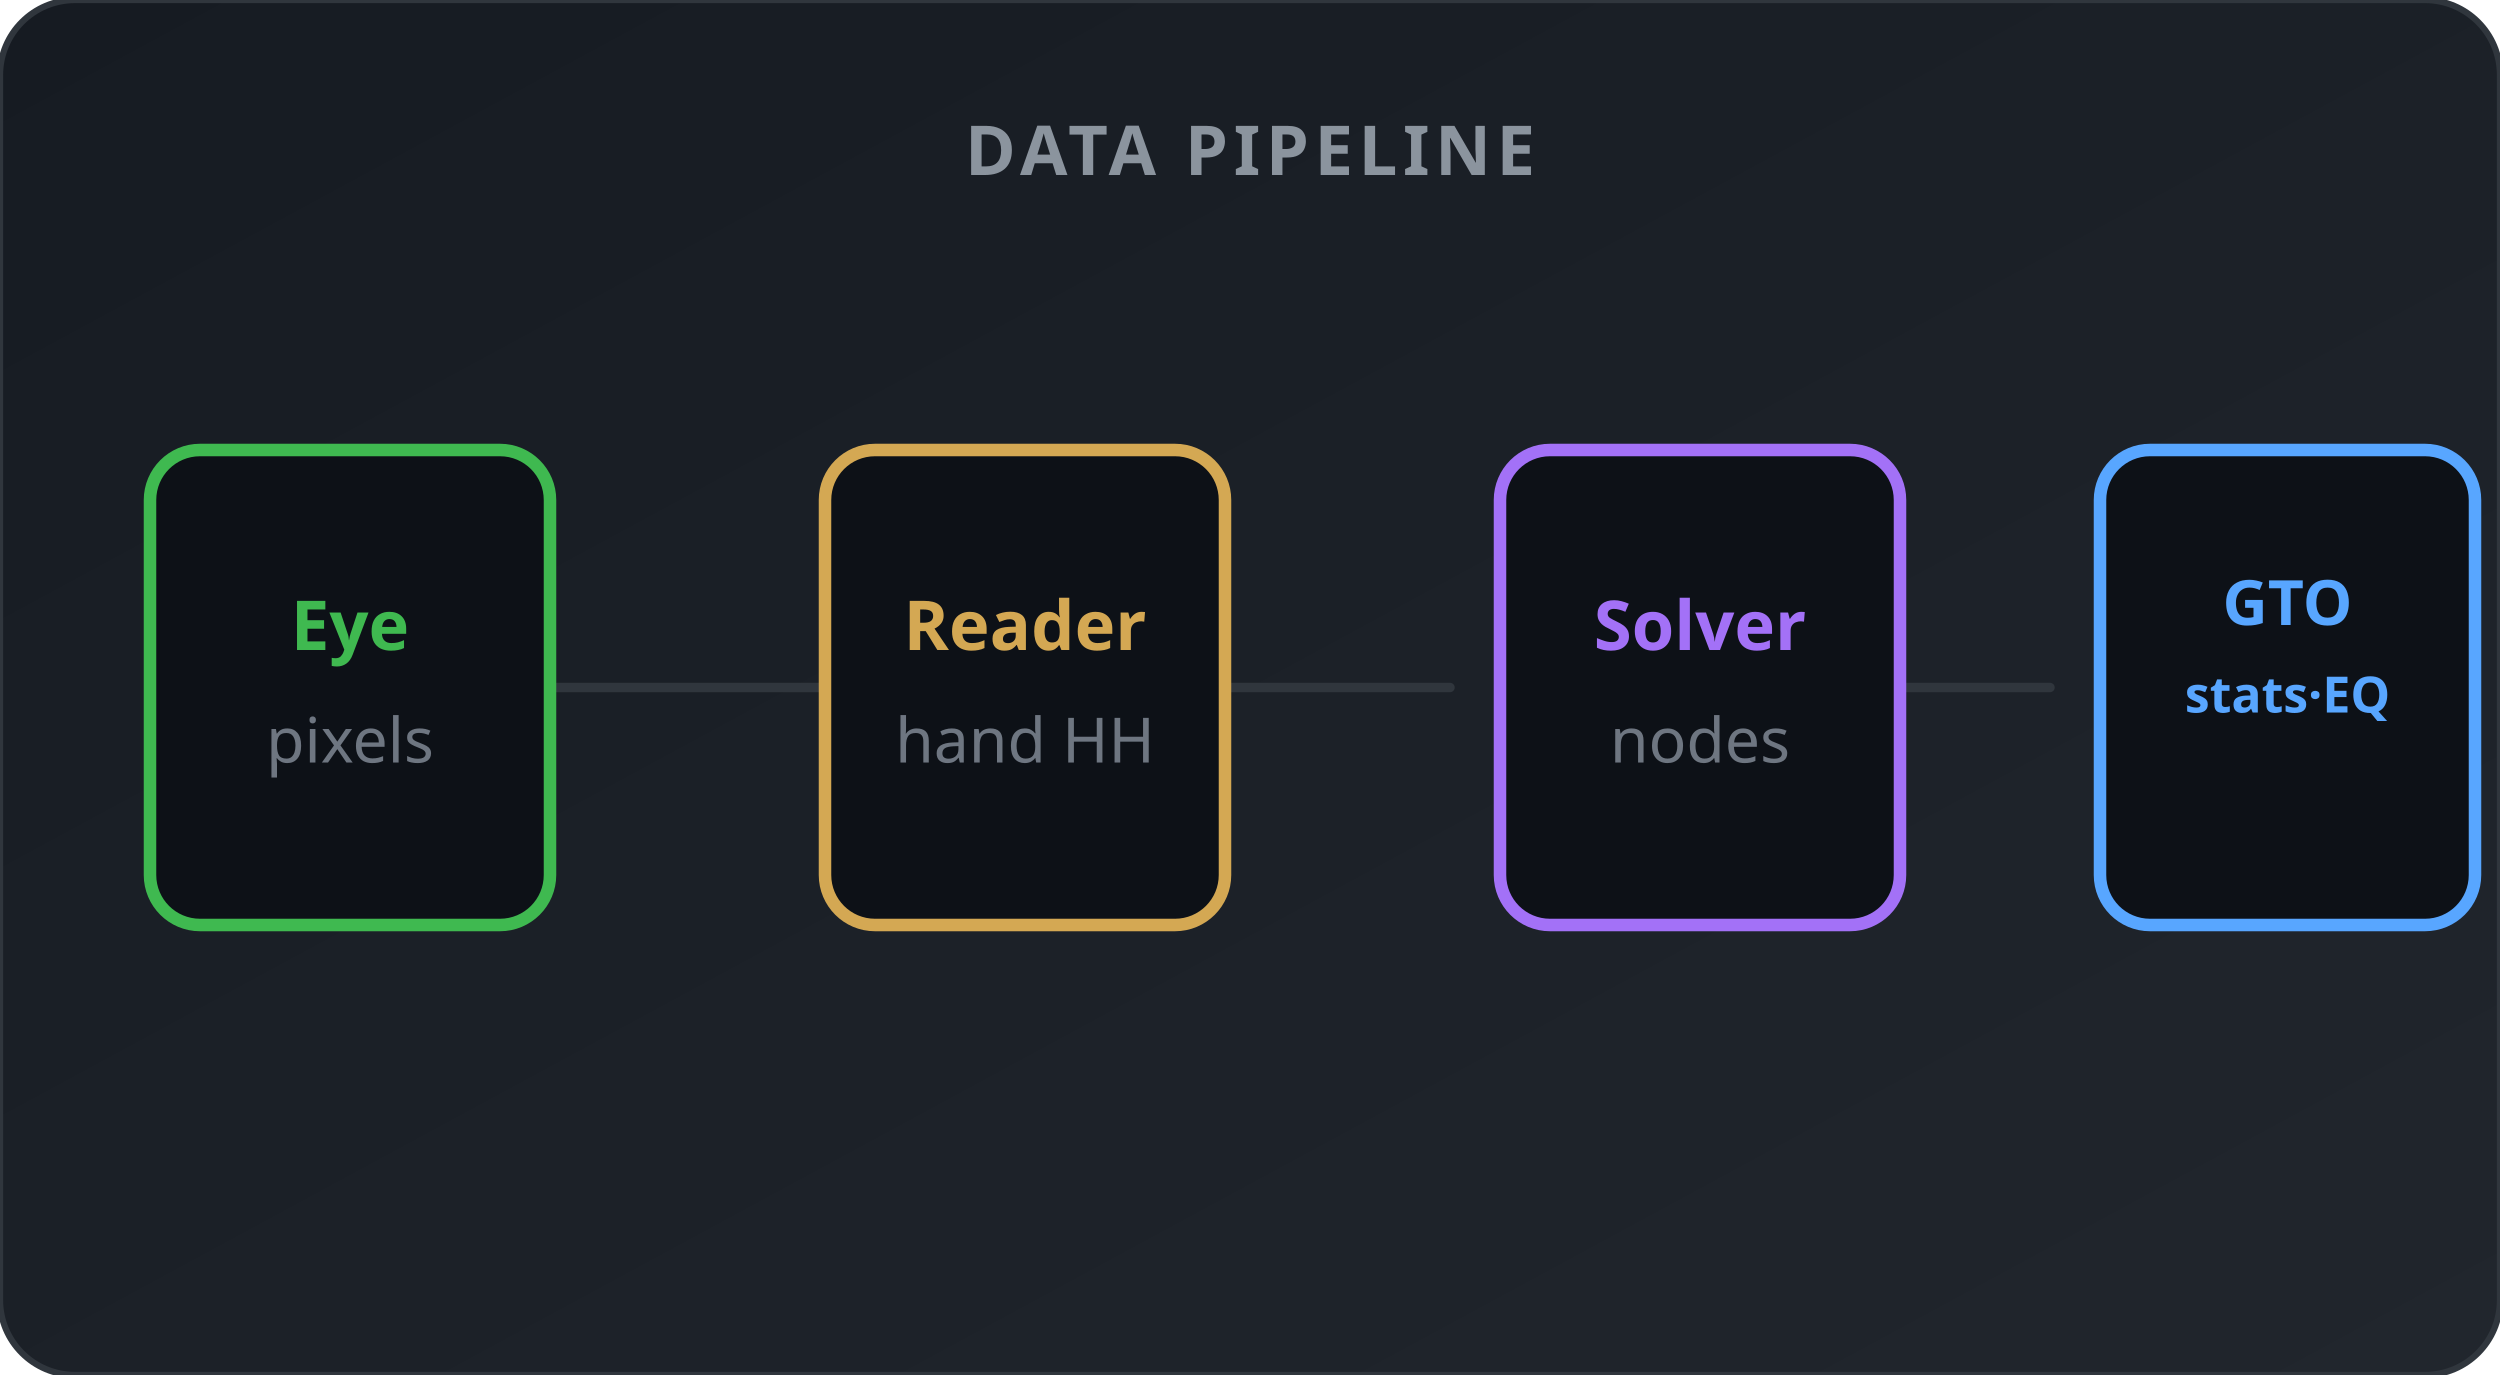
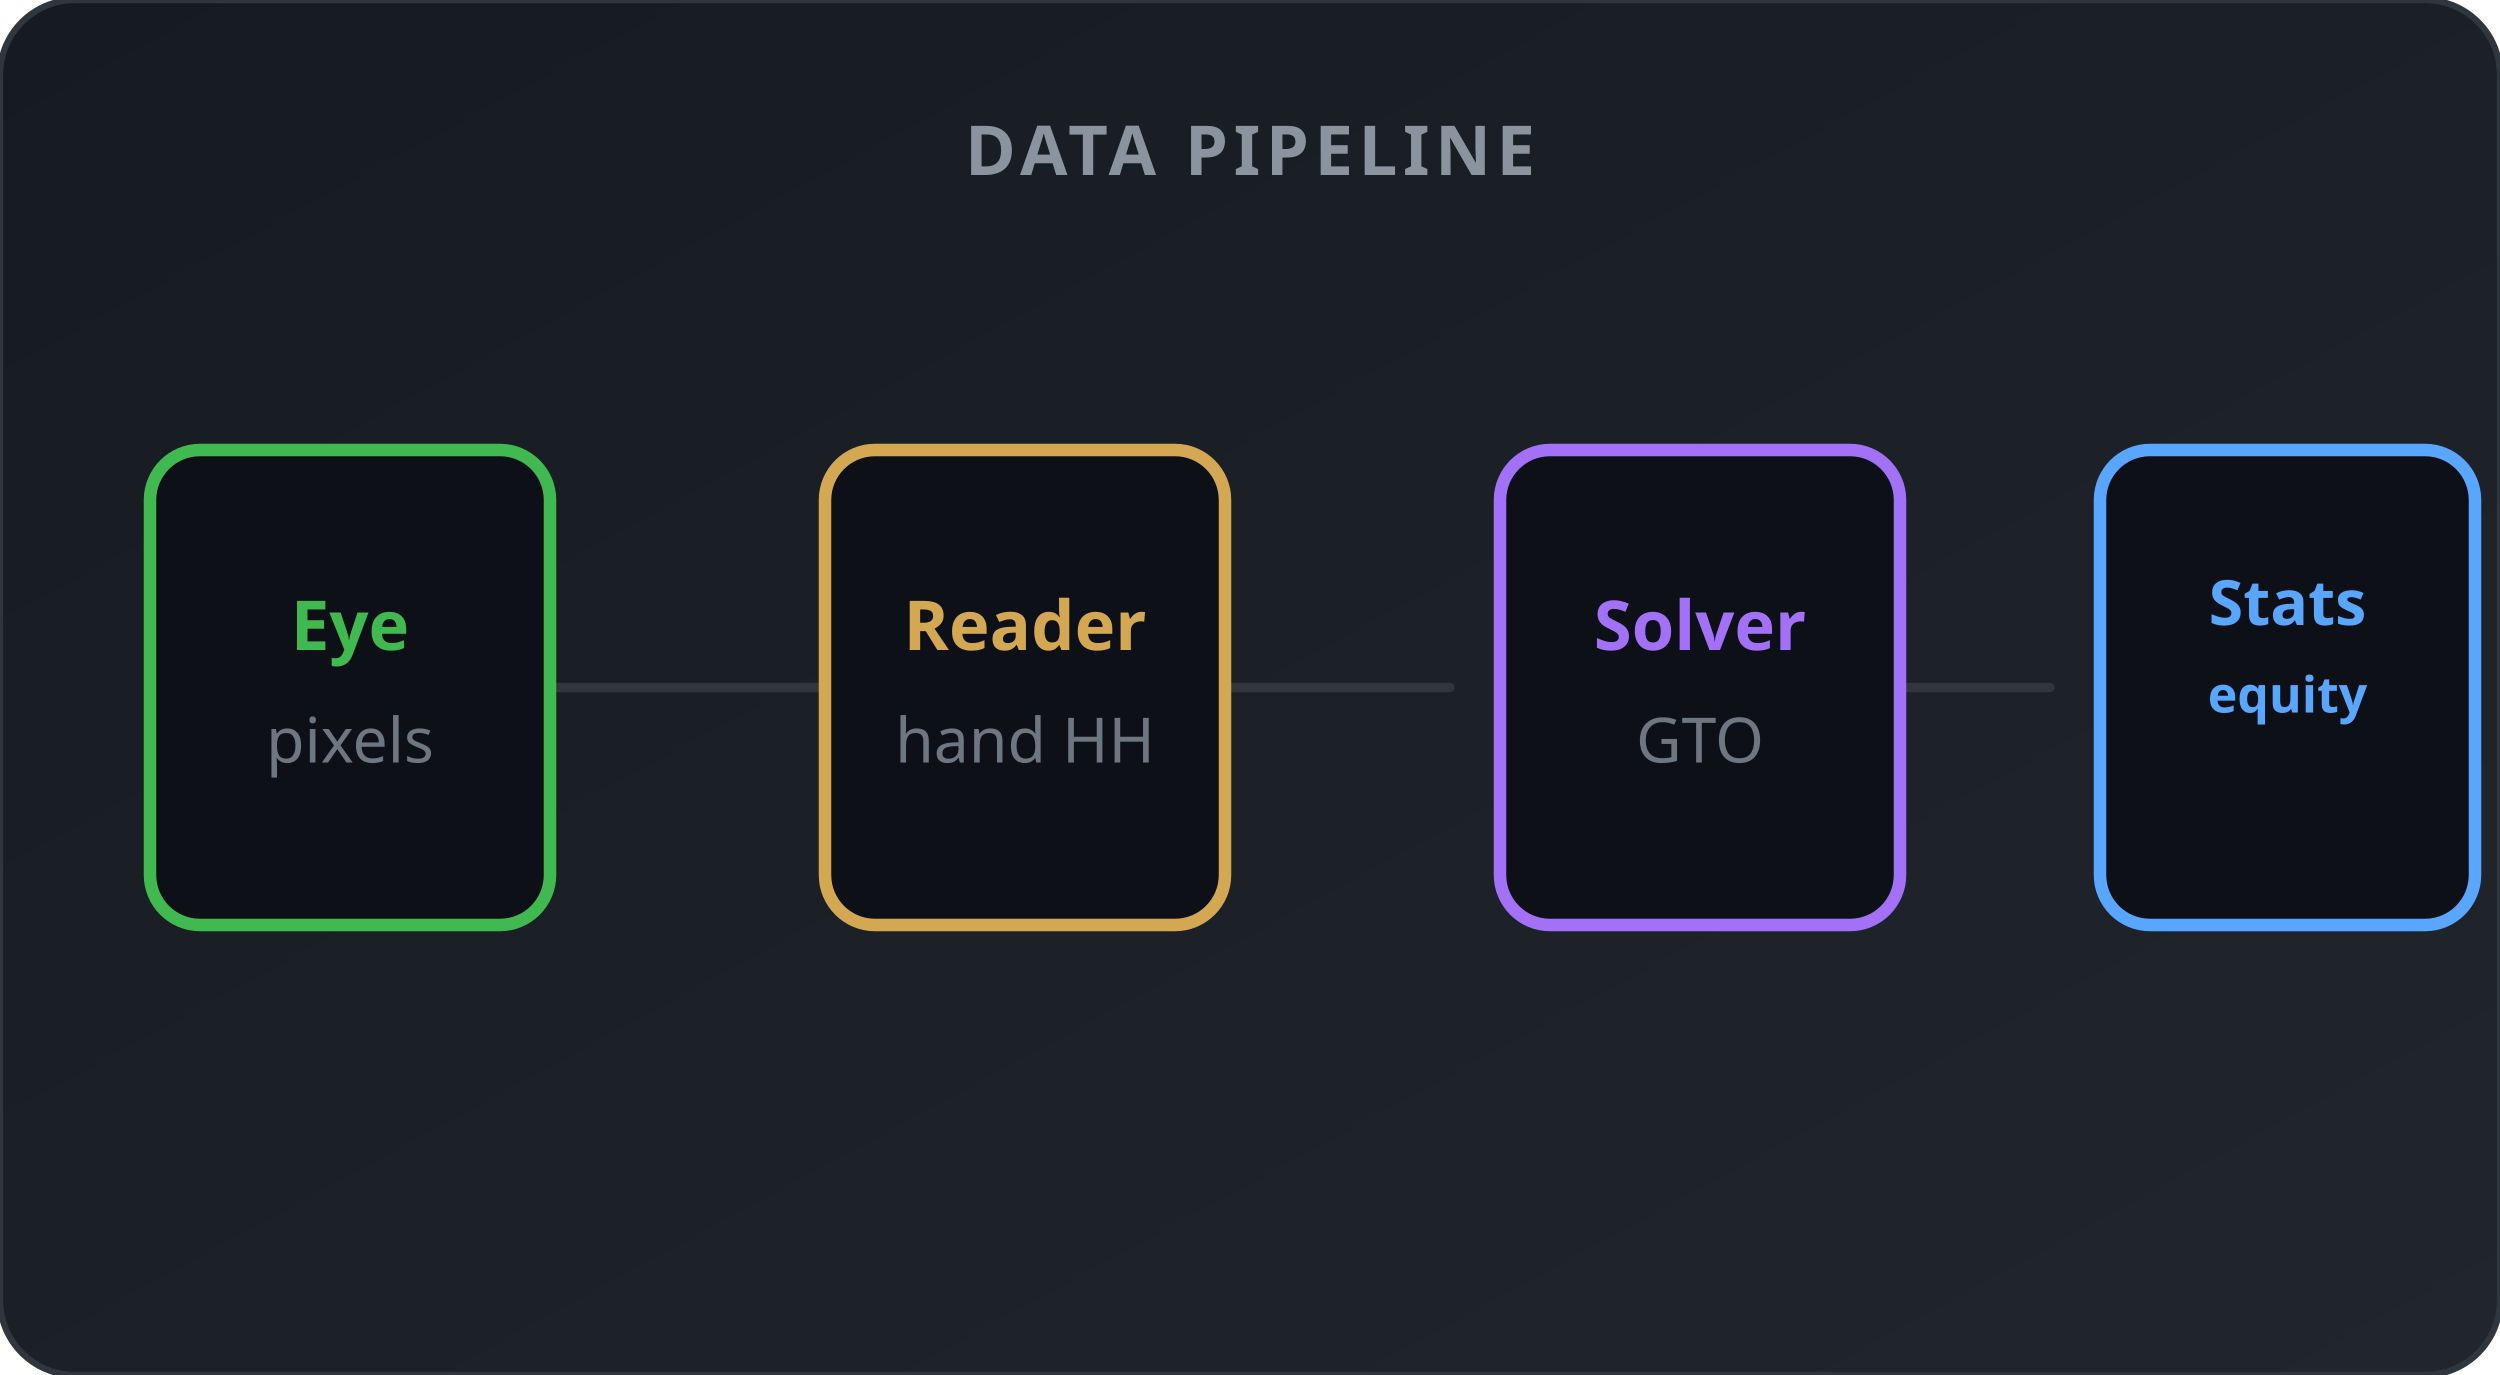
<svg xmlns="http://www.w3.org/2000/svg" viewBox="0 0 400 220" fill="none" aria-hidden="true">
  <defs>
    <linearGradient id="g" x1="0%" y1="0%" x2="100%" y2="100%">
      <stop offset="0%" style="stop-color:#161b22" />
      <stop offset="100%" style="stop-color:#21262d" />
    </linearGradient>
  </defs>
  <rect width="400" height="220" rx="12" fill="url(#g)" stroke="#30363d" stroke-width="1" />
  <text x="200" y="28" text-anchor="middle" fill="#8b949e" font-family="system-ui,sans-serif" font-size="11" font-weight="600" letter-spacing="0.08em">DATA PIPELINE</text>
  <g stroke="#30363d" stroke-width="1.5" stroke-linecap="round">
    <path d="M88 110h44" />
    <path d="M188 110h44" />
    <path d="M288 110h40" />
  </g>
  <g font-family="system-ui,sans-serif" font-size="10" fill="#6e7681">
    <rect x="24" y="72" width="64" height="76" rx="8" stroke="#3fb950" stroke-width="2" fill="#0d1117" />
    <text x="56" y="104" text-anchor="middle" fill="#3fb950" font-weight="700" font-size="11">Eye</text>
    <text x="56" y="122" text-anchor="middle">pixels</text>
    <rect x="132" y="72" width="64" height="76" rx="8" stroke="#d4a853" stroke-width="2" fill="#0d1117" />
    <text x="164" y="104" text-anchor="middle" fill="#d4a853" font-weight="700" font-size="11">Reader</text>
    <text x="164" y="122" text-anchor="middle">hand HH</text>
    <rect x="240" y="72" width="64" height="76" rx="8" stroke="#a371f7" stroke-width="2" fill="#0d1117" />
    <text x="272" y="104" text-anchor="middle" fill="#a371f7" font-weight="700" font-size="11">Solver</text>
-     <text x="272" y="122" text-anchor="middle">nodes</text>
+     <text x="272" y="122" text-anchor="middle">GTO</text>
    <rect x="336" y="72" width="60" height="76" rx="8" stroke="#58a6ff" stroke-width="2" fill="#0d1117" />
-     <text x="366" y="100" text-anchor="middle" fill="#58a6ff" font-weight="700" font-size="10">GTO</text>
-     <text x="366" y="114" text-anchor="middle" fill="#58a6ff" font-weight="600" font-size="8">stats·EQ</text>
+     <text x="366" y="100" text-anchor="middle" fill="#58a6ff" font-weight="700" font-size="10">Stats</text>
+     <text x="366" y="114" text-anchor="middle" fill="#58a6ff" font-weight="600" font-size="8">equity</text>
  </g>
</svg>
